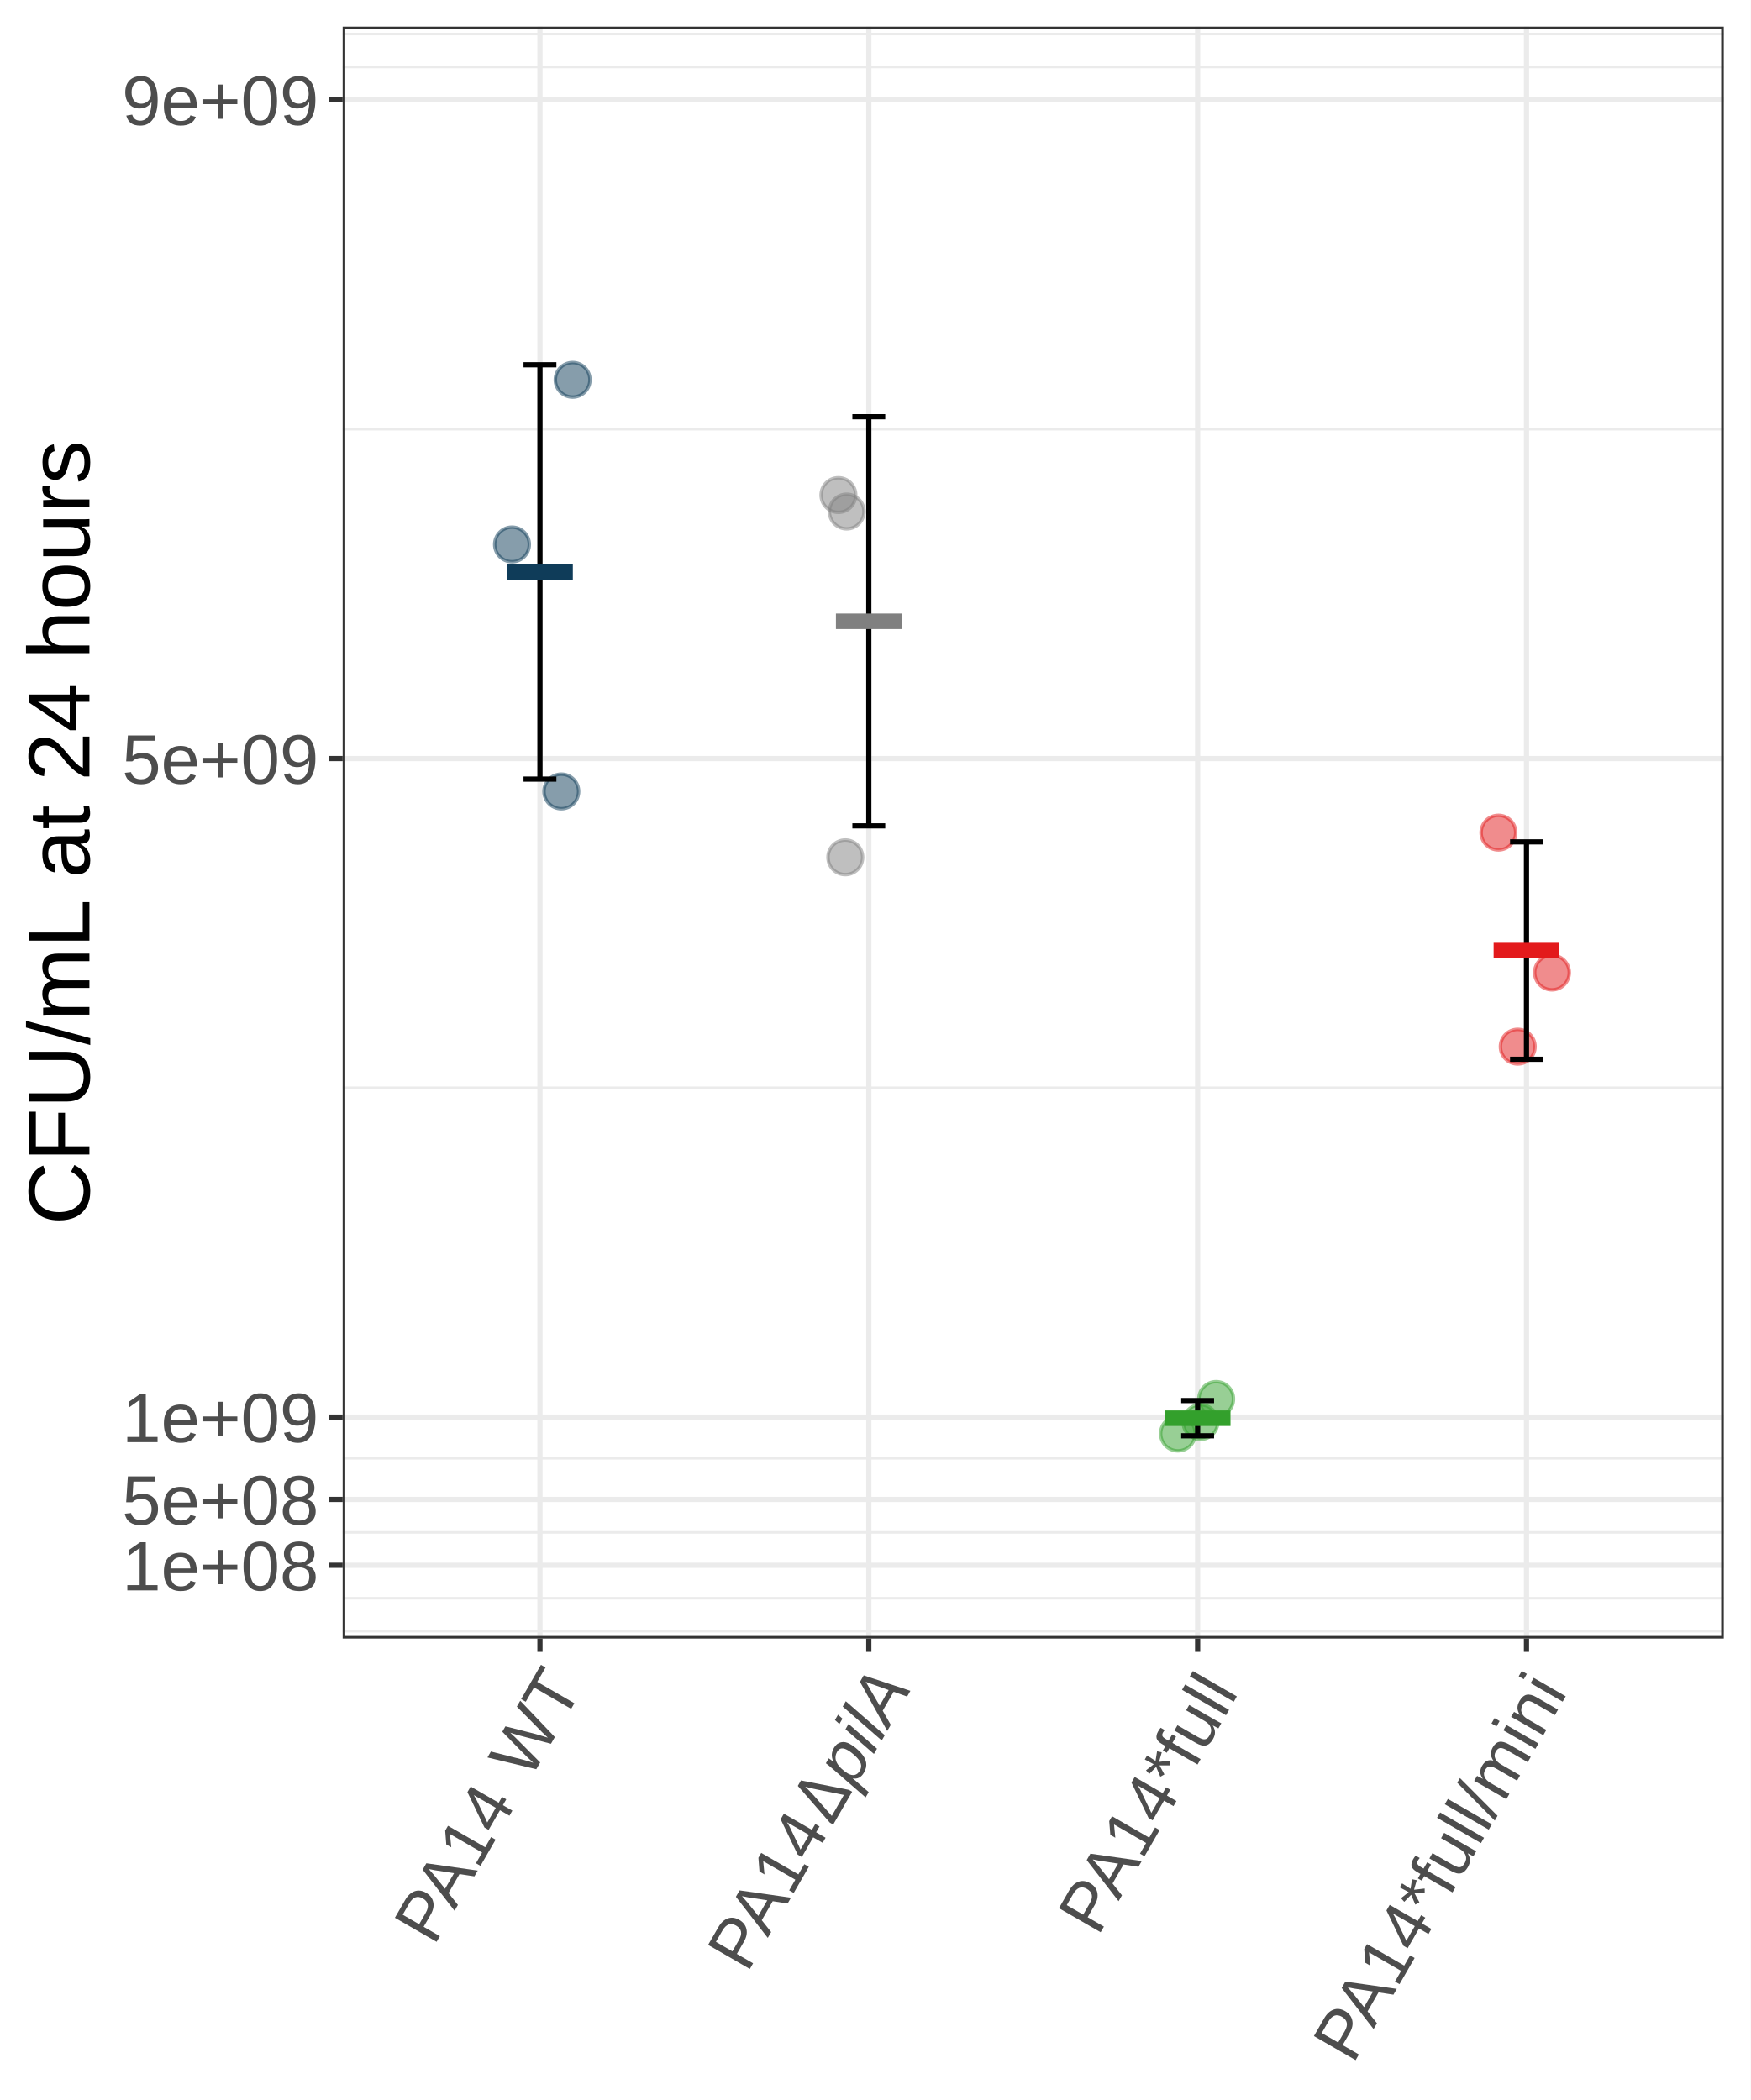
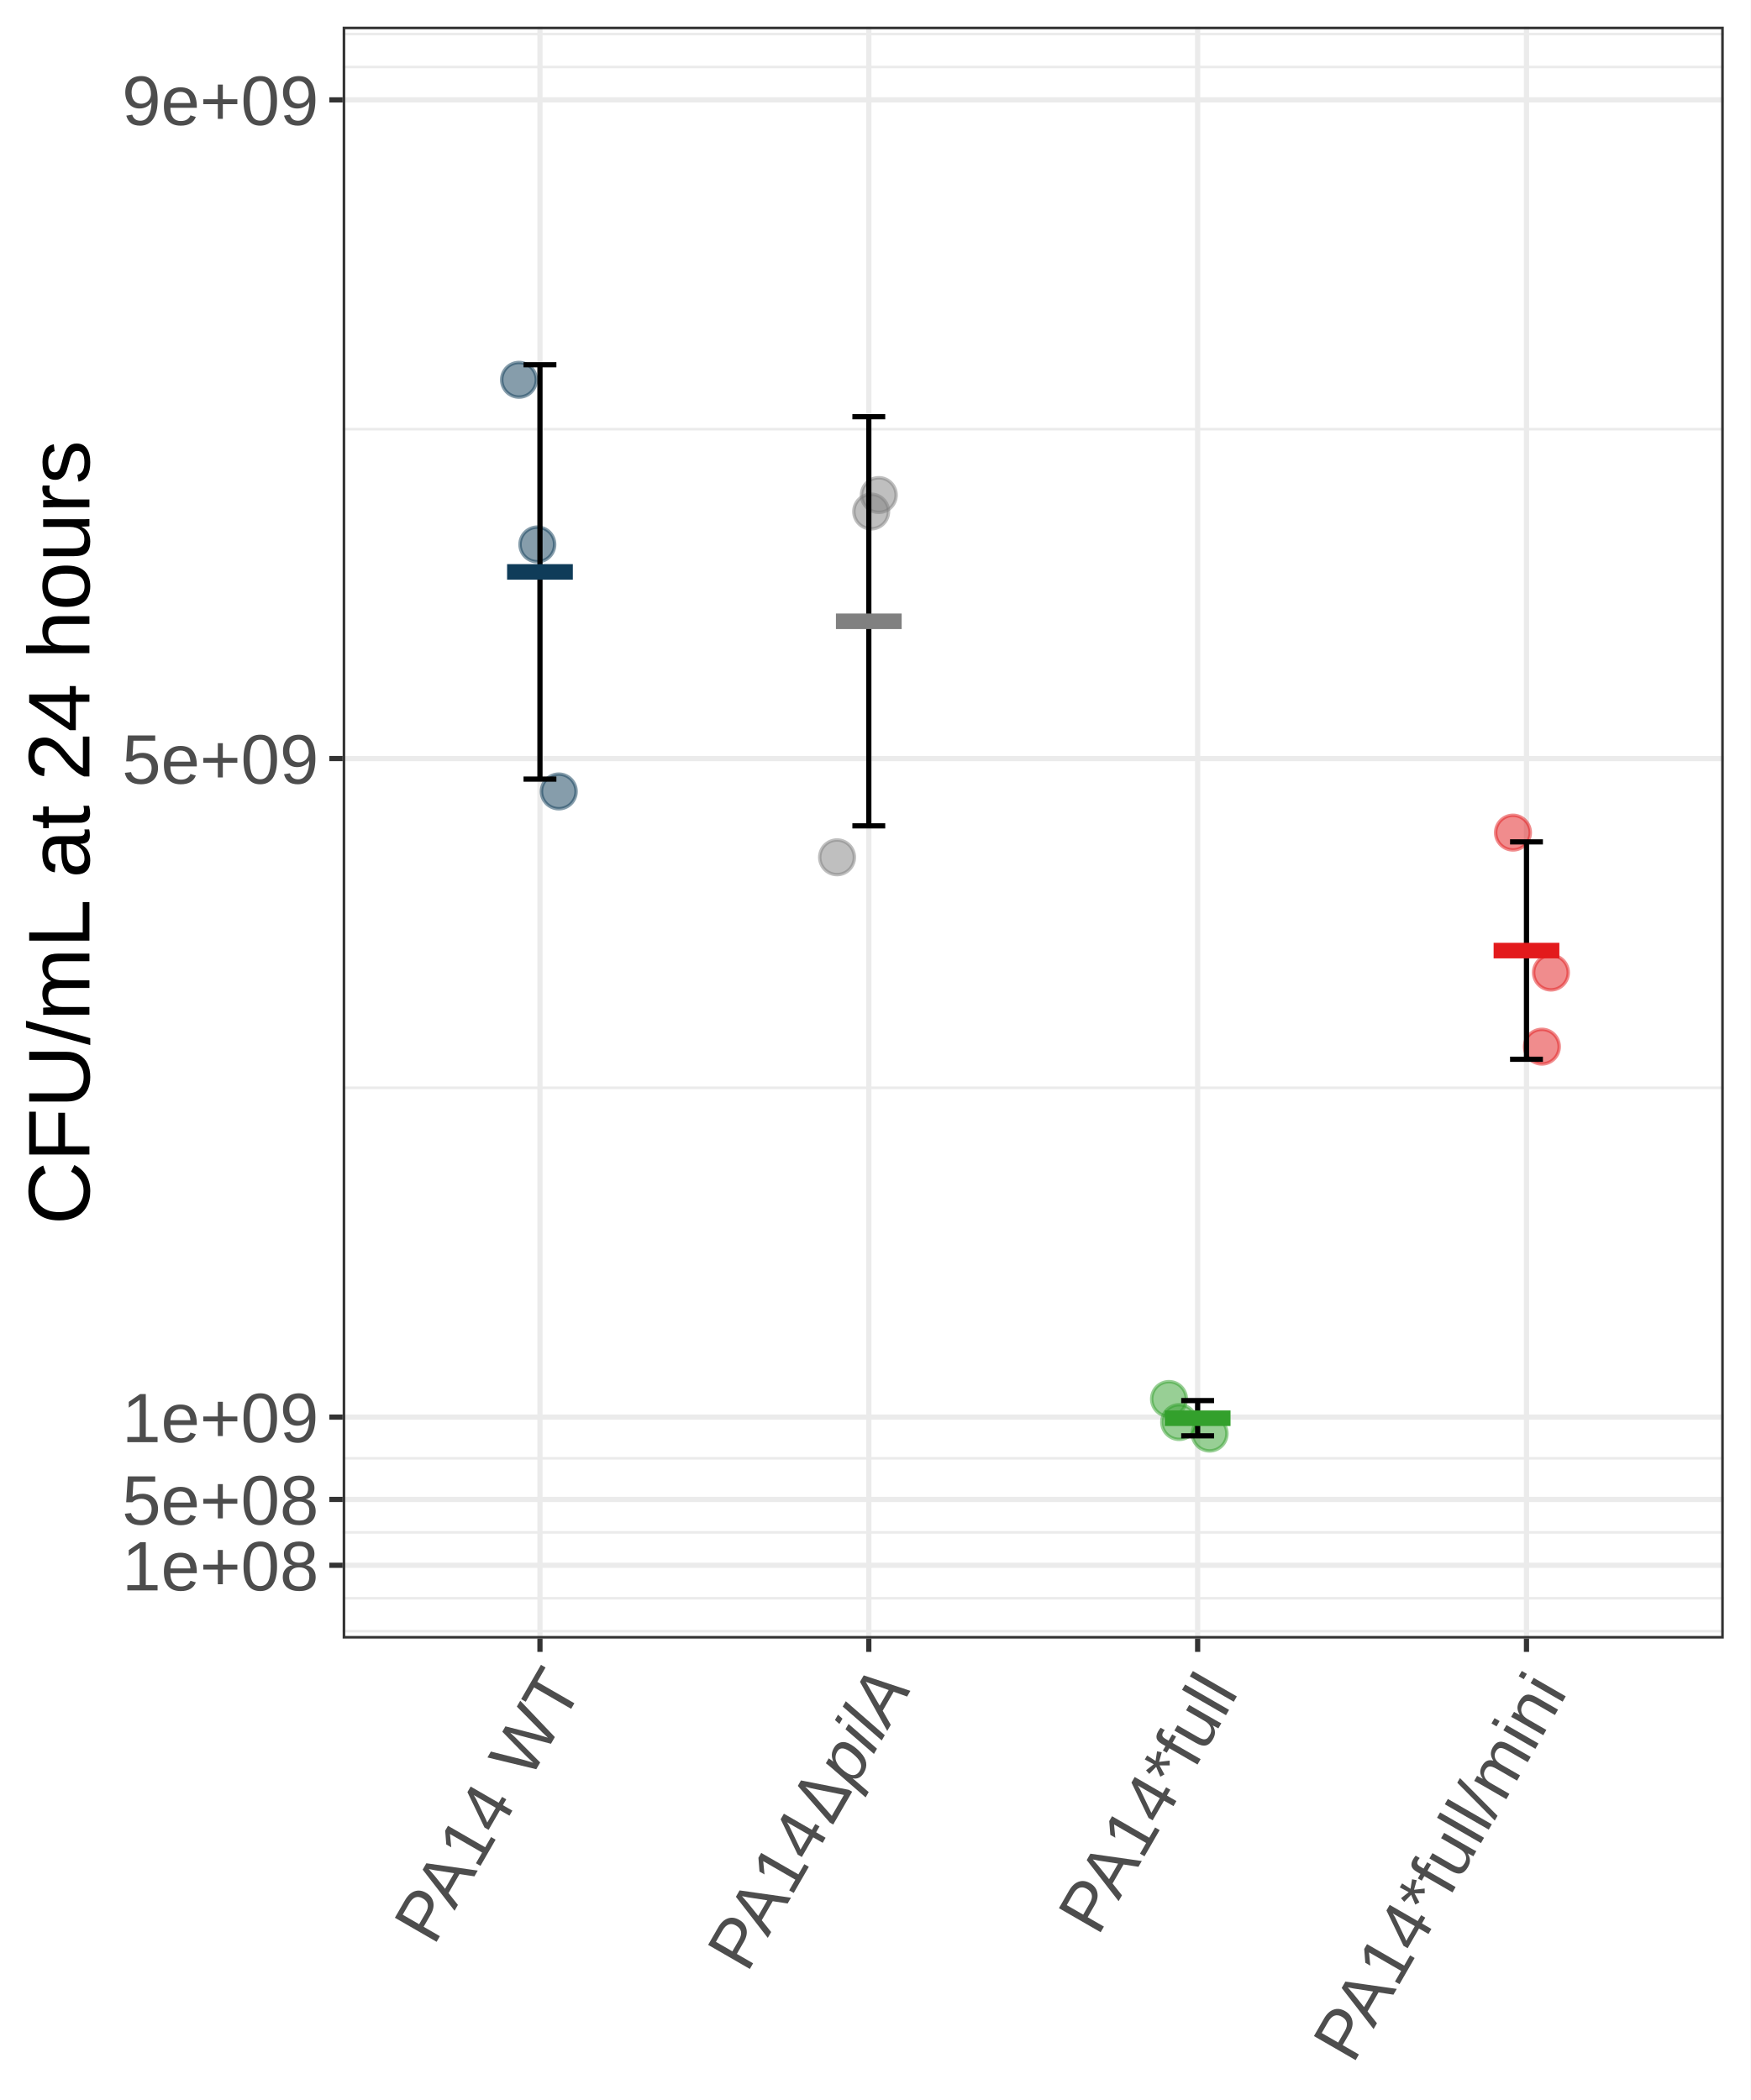
<svg xmlns="http://www.w3.org/2000/svg" class="svglite" width="360.00pt" height="432.00pt" viewBox="0 0 360.00 432.00">
  <defs>
    <style type="text/css">
    .svglite line, .svglite polyline, .svglite polygon, .svglite path, .svglite rect, .svglite circle {
      fill: none;
      stroke: #000000;
      stroke-linecap: round;
      stroke-linejoin: round;
      stroke-miterlimit: 10.00;
    }
    .svglite text {
      white-space: pre;
    }
  </style>
  </defs>
  <rect width="100%" height="100%" style="stroke: none; fill: #FFFFFF;" />
  <defs>
    <clipPath id="cpMC4wMHwzNjAuMDB8MC4wMHw0MzIuMDA=">
      <rect x="0.00" y="0.00" width="360.00" height="432.00" />
    </clipPath>
  </defs>
  <g clip-path="url(#cpMC4wMHwzNjAuMDB8MC4wMHw0MzIuMDA=)">
    <rect x="0.00" y="0.00" width="360.00" height="432.00" style="stroke-width: 1.07; stroke: #FFFFFF; fill: #FFFFFF;" />
  </g>
  <defs>
    <clipPath id="cpNzAuNDd8MzU0LjUyfDUuNDh8MzM3LjA4">
      <rect x="70.47" y="5.48" width="284.05" height="331.60" />
    </clipPath>
  </defs>
  <g clip-path="url(#cpNzAuNDd8MzU0LjUyfDUuNDh8MzM3LjA4)">
    <rect x="70.47" y="5.48" width="284.05" height="331.60" style="stroke-width: 1.07; stroke: none; fill: #FFFFFF;" />
    <polyline points="70.47,335.55 354.52,335.55 " style="stroke-width: 0.53; stroke: #EBEBEB; stroke-linecap: butt;" />
    <polyline points="70.47,328.78 354.52,328.78 " style="stroke-width: 0.53; stroke: #EBEBEB; stroke-linecap: butt;" />
    <polyline points="70.47,315.23 354.52,315.23 " style="stroke-width: 0.53; stroke: #EBEBEB; stroke-linecap: butt;" />
    <polyline points="70.47,299.99 354.52,299.99 " style="stroke-width: 0.53; stroke: #EBEBEB; stroke-linecap: butt;" />
    <polyline points="70.47,223.78 354.52,223.78 " style="stroke-width: 0.53; stroke: #EBEBEB; stroke-linecap: butt;" />
    <polyline points="70.47,88.29 354.52,88.29 " style="stroke-width: 0.53; stroke: #EBEBEB; stroke-linecap: butt;" />
    <polyline points="70.47,13.78 354.52,13.78 " style="stroke-width: 0.53; stroke: #EBEBEB; stroke-linecap: butt;" />
    <polyline points="70.47,7.00 354.52,7.00 " style="stroke-width: 0.53; stroke: #EBEBEB; stroke-linecap: butt;" />
    <polyline points="70.47,322.00 354.52,322.00 " style="stroke-width: 1.07; stroke: #EBEBEB; stroke-linecap: butt;" />
    <polyline points="70.47,308.45 354.52,308.45 " style="stroke-width: 1.07; stroke: #EBEBEB; stroke-linecap: butt;" />
    <polyline points="70.47,291.52 354.52,291.52 " style="stroke-width: 1.07; stroke: #EBEBEB; stroke-linecap: butt;" />
    <polyline points="70.47,156.04 354.52,156.04 " style="stroke-width: 1.07; stroke: #EBEBEB; stroke-linecap: butt;" />
    <polyline points="70.47,20.55 354.52,20.55 " style="stroke-width: 1.07; stroke: #EBEBEB; stroke-linecap: butt;" />
    <polyline points="111.05,337.08 111.05,5.48 " style="stroke-width: 1.07; stroke: #EBEBEB; stroke-linecap: butt;" />
    <polyline points="178.68,337.08 178.68,5.48 " style="stroke-width: 1.07; stroke: #EBEBEB; stroke-linecap: butt;" />
    <polyline points="246.31,337.08 246.31,5.48 " style="stroke-width: 1.07; stroke: #EBEBEB; stroke-linecap: butt;" />
    <polyline points="313.94,337.08 313.94,5.48 " style="stroke-width: 1.07; stroke: #EBEBEB; stroke-linecap: butt;" />
-     <circle cx="115.44" cy="162.81" r="3.56" style="stroke-width: 0.71; stroke: #0F3C59; stroke-opacity: 0.50; fill: #0F3C59; fill-opacity: 0.50;" />
-     <circle cx="117.77" cy="78.13" r="3.56" style="stroke-width: 0.71; stroke: #0F3C59; stroke-opacity: 0.50; fill: #0F3C59; fill-opacity: 0.50;" />
-     <circle cx="105.30" cy="112.00" r="3.56" style="stroke-width: 0.71; stroke: #0F3C59; stroke-opacity: 0.50; fill: #0F3C59; fill-opacity: 0.50;" />
-     <circle cx="246.89" cy="292.54" r="3.56" style="stroke-width: 0.71; stroke: #33A02C; stroke-opacity: 0.50; fill: #33A02C; fill-opacity: 0.50;" />
-     <circle cx="250.12" cy="287.79" r="3.56" style="stroke-width: 0.71; stroke: #33A02C; stroke-opacity: 0.50; fill: #33A02C; fill-opacity: 0.50;" />
-     <circle cx="242.26" cy="294.91" r="3.56" style="stroke-width: 0.71; stroke: #33A02C; stroke-opacity: 0.50; fill: #33A02C; fill-opacity: 0.50;" />
-     <circle cx="308.17" cy="171.28" r="3.56" style="stroke-width: 0.71; stroke: #E31A1C; stroke-opacity: 0.50; fill: #E31A1C; fill-opacity: 0.50;" />
-     <circle cx="319.18" cy="200.07" r="3.56" style="stroke-width: 0.71; stroke: #E31A1C; stroke-opacity: 0.50; fill: #E31A1C; fill-opacity: 0.50;" />
-     <circle cx="312.14" cy="215.31" r="3.56" style="stroke-width: 0.71; stroke: #E31A1C; stroke-opacity: 0.50; fill: #E31A1C; fill-opacity: 0.50;" />
-     <circle cx="172.43" cy="101.84" r="3.56" style="stroke-width: 0.71; stroke: #808080; stroke-opacity: 0.50; fill: #808080; fill-opacity: 0.50;" />
-     <circle cx="174.13" cy="105.23" r="3.56" style="stroke-width: 0.71; stroke: #808080; stroke-opacity: 0.50; fill: #808080; fill-opacity: 0.50;" />
-     <circle cx="173.85" cy="176.36" r="3.56" style="stroke-width: 0.71; stroke: #808080; stroke-opacity: 0.50; fill: #808080; fill-opacity: 0.50;" />
+     <circle cx="114.92" cy="162.81" r="3.56" style="stroke-width: 0.71; stroke: #0F3C59; stroke-opacity: 0.50; fill: #0F3C59; fill-opacity: 0.50;" />
+     <circle cx="106.74" cy="78.13" r="3.56" style="stroke-width: 0.71; stroke: #0F3C59; stroke-opacity: 0.50; fill: #0F3C59; fill-opacity: 0.50;" />
+     <circle cx="110.51" cy="112.00" r="3.56" style="stroke-width: 0.71; stroke: #0F3C59; stroke-opacity: 0.50; fill: #0F3C59; fill-opacity: 0.50;" />
+     <circle cx="242.51" cy="292.54" r="3.56" style="stroke-width: 0.71; stroke: #33A02C; stroke-opacity: 0.50; fill: #33A02C; fill-opacity: 0.50;" />
+     <circle cx="240.42" cy="287.79" r="3.56" style="stroke-width: 0.71; stroke: #33A02C; stroke-opacity: 0.50; fill: #33A02C; fill-opacity: 0.50;" />
+     <circle cx="248.77" cy="294.91" r="3.56" style="stroke-width: 0.71; stroke: #33A02C; stroke-opacity: 0.50; fill: #33A02C; fill-opacity: 0.50;" />
+     <circle cx="311.16" cy="171.28" r="3.56" style="stroke-width: 0.71; stroke: #E31A1C; stroke-opacity: 0.50; fill: #E31A1C; fill-opacity: 0.50;" />
+     <circle cx="318.97" cy="200.07" r="3.56" style="stroke-width: 0.71; stroke: #E31A1C; stroke-opacity: 0.50; fill: #E31A1C; fill-opacity: 0.50;" />
+     <circle cx="317.11" cy="215.31" r="3.56" style="stroke-width: 0.71; stroke: #E31A1C; stroke-opacity: 0.50; fill: #E31A1C; fill-opacity: 0.50;" />
+     <circle cx="180.74" cy="101.84" r="3.56" style="stroke-width: 0.71; stroke: #808080; stroke-opacity: 0.50; fill: #808080; fill-opacity: 0.50;" />
+     <circle cx="179.17" cy="105.23" r="3.56" style="stroke-width: 0.71; stroke: #808080; stroke-opacity: 0.50; fill: #808080; fill-opacity: 0.50;" />
+     <circle cx="172.15" cy="176.36" r="3.56" style="stroke-width: 0.71; stroke: #808080; stroke-opacity: 0.50; fill: #808080; fill-opacity: 0.50;" />
    <polyline points="107.67,75.03 114.43,75.03 " style="stroke-width: 1.07; stroke-linecap: butt;" />
    <polyline points="111.05,75.03 111.05,160.27 " style="stroke-width: 1.07; stroke-linecap: butt;" />
    <polyline points="107.67,160.27 114.43,160.27 " style="stroke-width: 1.07; stroke-linecap: butt;" />
    <polyline points="175.30,85.73 182.06,85.73 " style="stroke-width: 1.07; stroke-linecap: butt;" />
    <polyline points="178.68,85.73 178.68,169.89 " style="stroke-width: 1.07; stroke-linecap: butt;" />
    <polyline points="175.30,169.89 182.06,169.89 " style="stroke-width: 1.07; stroke-linecap: butt;" />
    <polyline points="242.93,288.12 249.69,288.12 " style="stroke-width: 1.07; stroke-linecap: butt;" />
    <polyline points="246.31,288.12 246.31,295.37 " style="stroke-width: 1.07; stroke-linecap: butt;" />
    <polyline points="242.93,295.37 249.69,295.37 " style="stroke-width: 1.07; stroke-linecap: butt;" />
    <polyline points="310.56,173.19 317.32,173.19 " style="stroke-width: 1.07; stroke-linecap: butt;" />
    <polyline points="313.94,173.19 313.94,217.91 " style="stroke-width: 1.07; stroke-linecap: butt;" />
    <polyline points="310.56,217.91 317.32,217.91 " style="stroke-width: 1.07; stroke-linecap: butt;" />
    <line x1="104.29" y1="117.65" x2="117.81" y2="117.65" style="stroke-width: 3.20; stroke: #0F3C59; stroke-linecap: butt; stroke-linejoin: miter;" />
    <line x1="171.92" y1="127.81" x2="185.44" y2="127.81" style="stroke-width: 3.20; stroke: #808080; stroke-linecap: butt; stroke-linejoin: miter;" />
    <line x1="239.55" y1="291.75" x2="253.07" y2="291.75" style="stroke-width: 3.20; stroke: #33A02C; stroke-linecap: butt; stroke-linejoin: miter;" />
    <line x1="307.18" y1="195.55" x2="320.70" y2="195.55" style="stroke-width: 3.20; stroke: #E31A1C; stroke-linecap: butt; stroke-linejoin: miter;" />
    <rect x="70.47" y="5.48" width="284.05" height="331.60" style="stroke-width: 1.07; stroke: #333333;" />
  </g>
  <g clip-path="url(#cpMC4wMHwzNjAuMDB8MC4wMHw0MzIuMDA=)">
    <text x="65.54" y="327.17" text-anchor="end" style="font-size: 14.40px;fill: #4D4D4D; font-family: &quot;Arial&quot;;" textLength="40.43px" lengthAdjust="spacingAndGlyphs">1e+08</text>
    <text x="65.54" y="313.62" text-anchor="end" style="font-size: 14.40px;fill: #4D4D4D; font-family: &quot;Arial&quot;;" textLength="40.43px" lengthAdjust="spacingAndGlyphs">5e+08</text>
    <text x="65.54" y="296.68" text-anchor="end" style="font-size: 14.40px;fill: #4D4D4D; font-family: &quot;Arial&quot;;" textLength="40.43px" lengthAdjust="spacingAndGlyphs">1e+09</text>
    <text x="65.54" y="161.20" text-anchor="end" style="font-size: 14.40px;fill: #4D4D4D; font-family: &quot;Arial&quot;;" textLength="40.43px" lengthAdjust="spacingAndGlyphs">5e+09</text>
    <text x="65.54" y="25.71" text-anchor="end" style="font-size: 14.40px;fill: #4D4D4D; font-family: &quot;Arial&quot;;" textLength="40.43px" lengthAdjust="spacingAndGlyphs">9e+09</text>
    <polyline points="67.73,322.00 70.47,322.00 " style="stroke-width: 1.07; stroke: #333333; stroke-linecap: butt;" />
    <polyline points="67.73,308.45 70.47,308.45 " style="stroke-width: 1.07; stroke: #333333; stroke-linecap: butt;" />
    <polyline points="67.73,291.52 70.47,291.52 " style="stroke-width: 1.07; stroke: #333333; stroke-linecap: butt;" />
    <polyline points="67.73,156.04 70.47,156.04 " style="stroke-width: 1.07; stroke: #333333; stroke-linecap: butt;" />
    <polyline points="67.73,20.55 70.47,20.55 " style="stroke-width: 1.07; stroke: #333333; stroke-linecap: butt;" />
    <polyline points="111.05,339.82 111.05,337.08 " style="stroke-width: 1.07; stroke: #333333; stroke-linecap: butt;" />
    <polyline points="178.68,339.82 178.68,337.08 " style="stroke-width: 1.07; stroke: #333333; stroke-linecap: butt;" />
    <polyline points="246.31,339.82 246.31,337.08 " style="stroke-width: 1.07; stroke: #333333; stroke-linecap: butt;" />
    <polyline points="313.94,339.82 313.94,337.08 " style="stroke-width: 1.07; stroke: #333333; stroke-linecap: butt;" />
    <text transform="translate(89.20,400.49) rotate(-60)" style="font-size: 14.40px;fill: #4D4D4D; font-family: &quot;Arial&quot;;" textLength="39.20px" lengthAdjust="spacingAndGlyphs">PA14 </text>
    <text transform="translate(108.80,366.54) rotate(-60)" style="font-size: 14.40px;fill: #4D4D4D; font-family: &quot;Arial&quot;;" textLength="22.37px" lengthAdjust="spacingAndGlyphs">WT</text>
    <text transform="translate(153.62,406.07) rotate(-60)" style="font-size: 14.40px;fill: #4D4D4D; font-family: &quot;Arial&quot;;" textLength="35.21px" lengthAdjust="spacingAndGlyphs">PA14</text>
    <text transform="translate(171.22,375.58) rotate(-60)" style="font-size: 14.40px;fill: #4D4D4D; font-family: &quot;Symbol&quot;;" textLength="8.81px" lengthAdjust="spacingAndGlyphs">Δ</text>
    <text transform="translate(175.62,367.95) rotate(-60)" style="font-size: 14.40px; font-style: italic;fill: #4D4D4D; font-family: &quot;Arial&quot;;" textLength="24.00px" lengthAdjust="spacingAndGlyphs">pilA</text>
    <text transform="translate(225.77,398.52) rotate(-60)" style="font-size: 14.40px;fill: #4D4D4D; font-family: &quot;Arial&quot;;" textLength="59.21px" lengthAdjust="spacingAndGlyphs">PA14*full</text>
    <text transform="translate(278.21,424.83) rotate(-60)" style="font-size: 14.40px;fill: #4D4D4D; font-family: &quot;Arial&quot;;" textLength="89.59px" lengthAdjust="spacingAndGlyphs">PA14*full/mini</text>
    <text transform="translate(18.39,171.28) rotate(-90)" text-anchor="middle" style="font-size: 18.00px; font-family: &quot;Arial&quot;;" textLength="162.06px" lengthAdjust="spacingAndGlyphs">CFU/mL at 24 hours</text>
  </g>
</svg>
